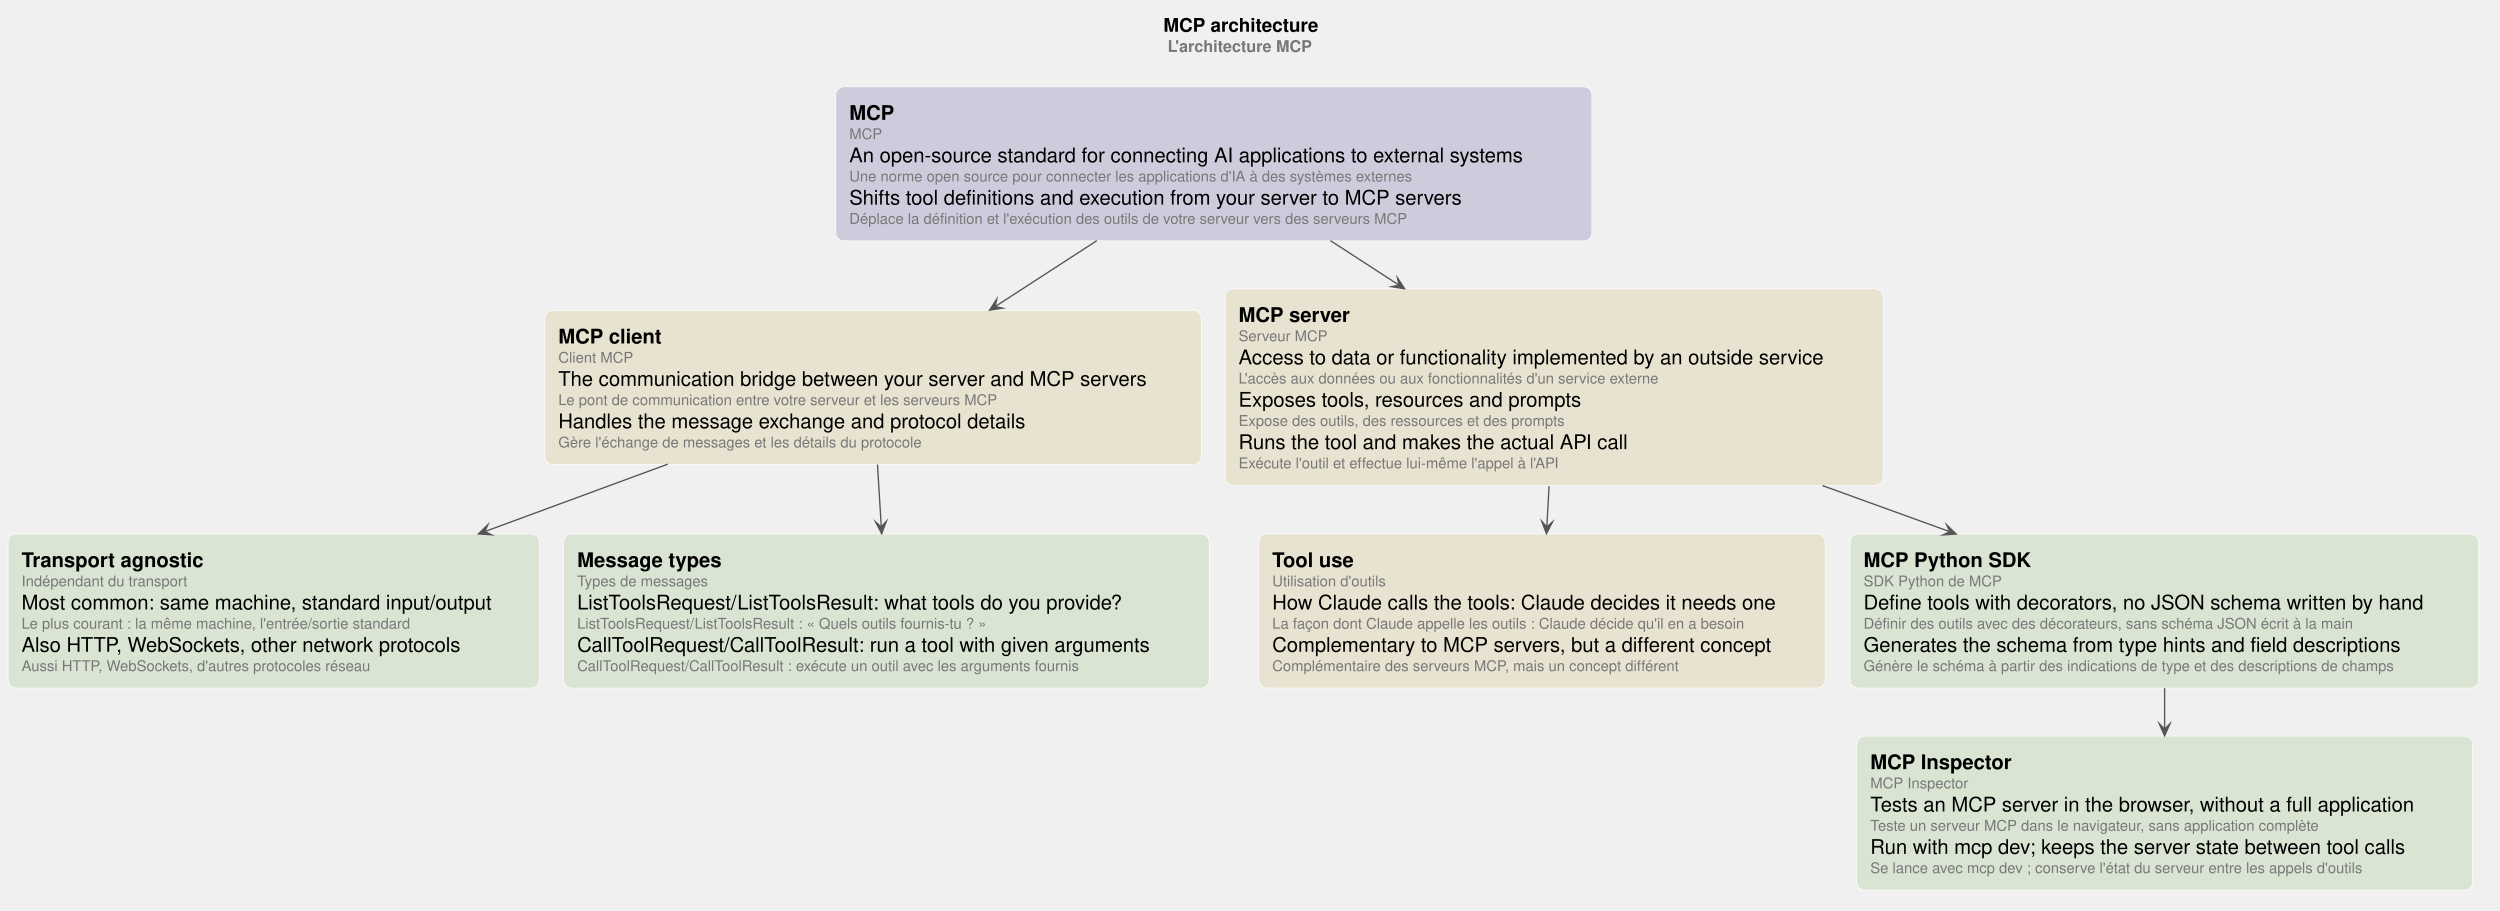
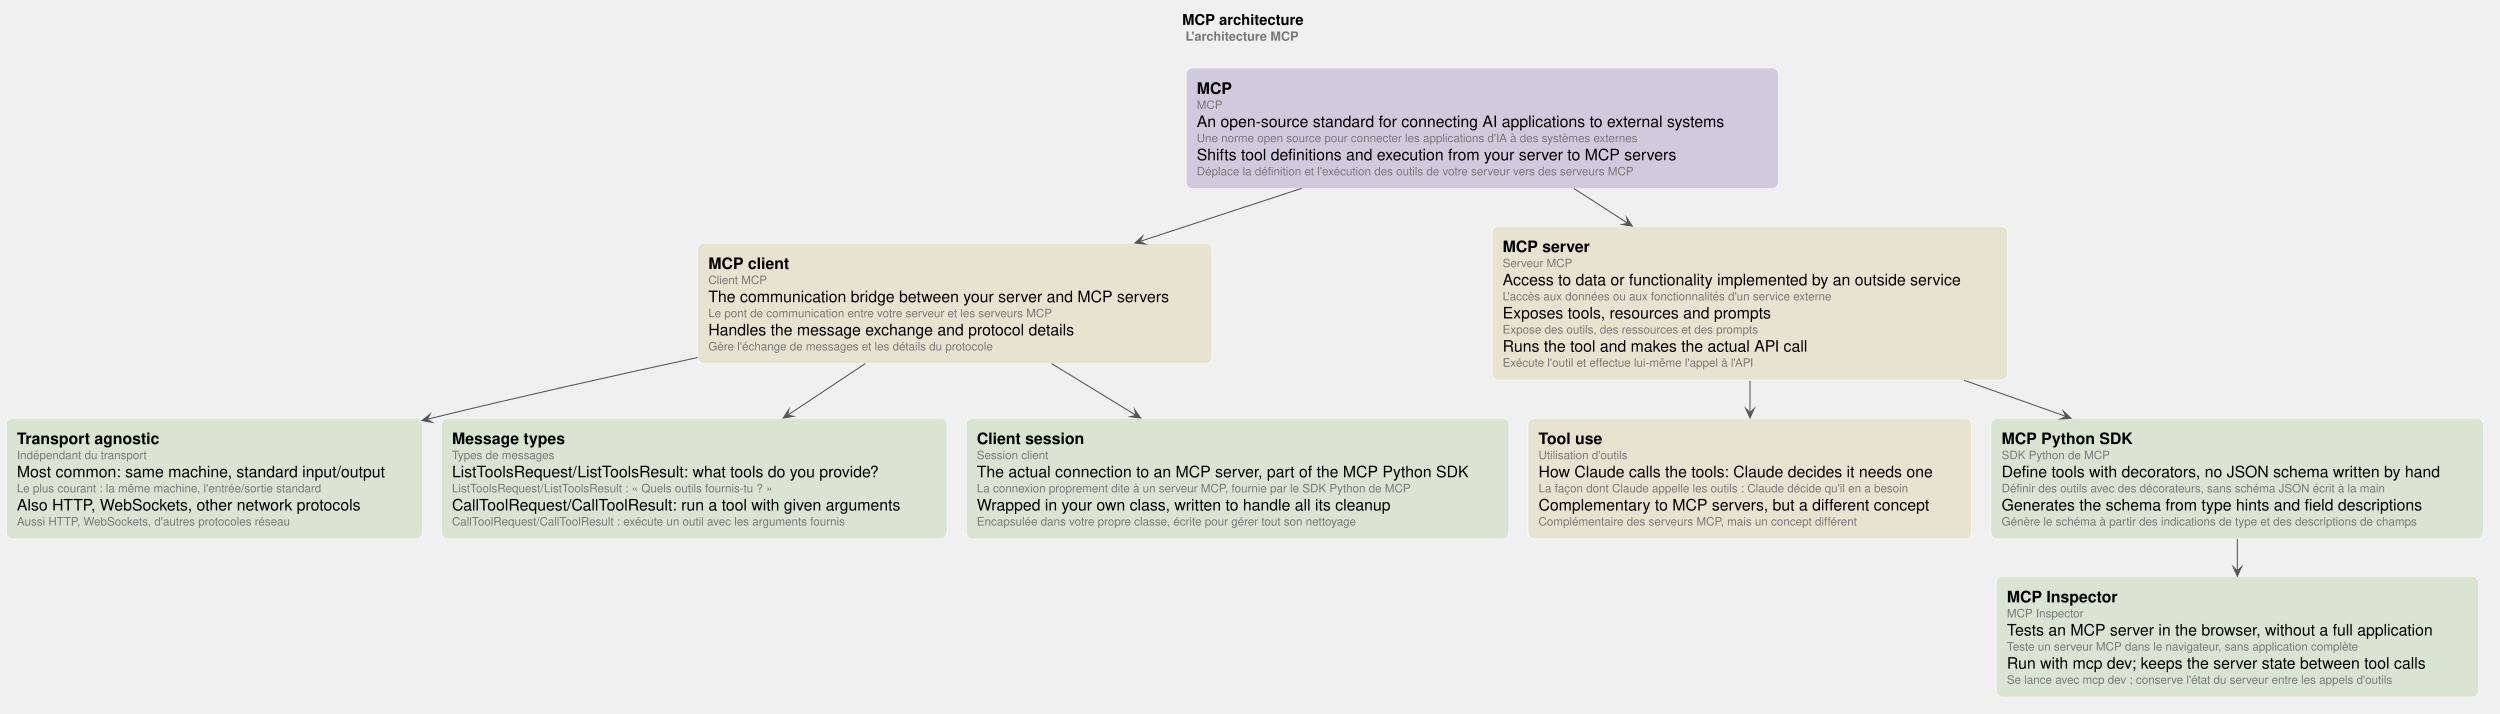
- <svg xmlns="http://www.w3.org/2000/svg" version="1.1" data-diagram-type="DESCRIPTION" style="width:1856px;height:676px;background:#FFFFFF;" width="1856px" height="676px" viewBox="0 0 1856 676" zoomAndPan="magnify" preserveAspectRatio="none" contentStyleType="text/css">
+ <svg xmlns="http://www.w3.org/2000/svg" version="1.1" data-diagram-type="DESCRIPTION" style="width:2370px;height:676px;background:#FFFFFF;" width="2370px" height="676px" viewBox="0 0 2370 676" zoomAndPan="magnify" preserveAspectRatio="none" contentStyleType="text/css">
  <defs />
  <g font-family="sans-serif" lengthAdjust="spacing">
    <g class="title" data-source-line="18">
-       <text x="863.678" y="23.563" fill="#000" font-size="14" textLength="122.145" font-weight="700" font-family="Helvetica">MCP architecture</text>
-       <text x="866.836" y="38.564" fill="#777" font-size="12" textLength="115.828" font-weight="700" font-family="Helvetica">L'architecture MCP</text>
+       <text x="1120.678" y="23.563" fill="#000" font-size="14" textLength="122.145" font-weight="700" font-family="Helvetica">MCP architecture</text>
+       <text x="1123.836" y="38.564" fill="#777" font-size="12" textLength="115.828" font-weight="700" font-family="Helvetica">L'architecture MCP</text>
    </g>
    <g class="entity" data-qualified-name="MCP" id="ent0001" data-source-line="20">
-       <rect x="620.5" y="64.459" width="561.318" height="114.377" fill="#CFCBDD" style="stroke:#FFF;stroke-width:0.5;" rx="6" ry="6" />
-       <text x="630.5" y="88.99" fill="#000" font-size="15" textLength="35.493" font-weight="700" font-family="Helvetica">MCP</text>
-       <text x="630.5" y="103.265" fill="#777" font-size="11" textLength="24.997" font-family="Helvetica">MCP</text>
-       <text x="630.5" y="120.449" fill="#000" font-size="15" textLength="541.318" font-family="Helvetica">An open-source standard for connecting AI applications to external systems</text>
-       <text x="630.5" y="134.724" fill="#777" font-size="11" textLength="449.072" font-family="Helvetica">Une norme open source pour connecter les applications d'IA à des systèmes externes</text>
-       <text x="630.5" y="151.908" fill="#000" font-size="15" textLength="491.067" font-family="Helvetica">Shifts tool definitions and execution from your server to MCP servers</text>
-       <text x="630.5" y="166.183" fill="#777" font-size="11" textLength="446.87" font-family="Helvetica">Déplace la définition et l'exécution des outils de votre serveur vers des serveurs MCP</text>
+       <rect x="1124.5" y="64.459" width="561.318" height="114.377" fill="#CFCBDD" style="stroke:#FFF;stroke-width:0.5;" rx="6" ry="6" />
+       <text x="1134.5" y="88.99" fill="#000" font-size="15" textLength="35.493" font-weight="700" font-family="Helvetica">MCP</text>
+       <text x="1134.5" y="103.265" fill="#777" font-size="11" textLength="24.997" font-family="Helvetica">MCP</text>
+       <text x="1134.5" y="120.449" fill="#000" font-size="15" textLength="541.318" font-family="Helvetica">An open-source standard for connecting AI applications to external systems</text>
+       <text x="1134.5" y="134.724" fill="#777" font-size="11" textLength="449.072" font-family="Helvetica">Une norme open source pour connecter les applications d'IA à des systèmes externes</text>
+       <text x="1134.5" y="151.908" fill="#000" font-size="15" textLength="491.067" font-family="Helvetica">Shifts tool definitions and execution from your server to MCP servers</text>
+       <text x="1134.5" y="166.183" fill="#777" font-size="11" textLength="446.87" font-family="Helvetica">Déplace la définition et l'exécution des outils de votre serveur vers des serveurs MCP</text>
    </g>
    <g class="entity" data-qualified-name="CL" id="ent0002" data-source-line="21">
-       <rect x="404.5" y="230.459" width="487.38" height="114.377" fill="#E8E2D0" style="stroke:#FFF;stroke-width:0.5;" rx="6" ry="6" />
-       <text x="414.5" y="254.99" fill="#000" font-size="15" textLength="81.372" font-weight="700" font-family="Helvetica">MCP client</text>
-       <text x="414.5" y="269.265" fill="#777" font-size="11" textLength="58.33" font-family="Helvetica">Client MCP</text>
-       <text x="414.5" y="286.449" fill="#000" font-size="15" textLength="467.38" font-family="Helvetica">The communication bridge between your server and MCP servers</text>
-       <text x="414.5" y="300.724" fill="#777" font-size="11" textLength="349.046" font-family="Helvetica">Le pont de communication entre votre serveur et les serveurs MCP</text>
-       <text x="414.5" y="317.908" fill="#000" font-size="15" textLength="372.766" font-family="Helvetica">Handles the message exchange and protocol details</text>
-       <text x="414.5" y="332.183" fill="#777" font-size="11" textLength="290.152" font-family="Helvetica">Gère l'échange de messages et les détails du protocole</text>
+       <rect x="661.5" y="230.459" width="487.38" height="114.377" fill="#E8E2D0" style="stroke:#FFF;stroke-width:0.5;" rx="6" ry="6" />
+       <text x="671.5" y="254.99" fill="#000" font-size="15" textLength="81.372" font-weight="700" font-family="Helvetica">MCP client</text>
+       <text x="671.5" y="269.265" fill="#777" font-size="11" textLength="58.33" font-family="Helvetica">Client MCP</text>
+       <text x="671.5" y="286.449" fill="#000" font-size="15" textLength="467.38" font-family="Helvetica">The communication bridge between your server and MCP servers</text>
+       <text x="671.5" y="300.724" fill="#777" font-size="11" textLength="349.046" font-family="Helvetica">Le pont de communication entre votre serveur et les serveurs MCP</text>
+       <text x="671.5" y="317.908" fill="#000" font-size="15" textLength="372.766" font-family="Helvetica">Handles the message exchange and protocol details</text>
+       <text x="671.5" y="332.183" fill="#777" font-size="11" textLength="290.152" font-family="Helvetica">Gère l'échange de messages et les détails du protocole</text>
    </g>
    <g class="entity" data-qualified-name="TA" id="ent0003" data-source-line="22">
      <rect x="6" y="396.459" width="394.414" height="114.377" fill="#D9E4D3" style="stroke:#FFF;stroke-width:0.5;" rx="6" ry="6" />
      <text x="16" y="420.99" fill="#000" font-size="15" textLength="141.958" font-weight="700" font-family="Helvetica">Transport agnostic</text>
      <text x="16" y="435.265" fill="#777" font-size="11" textLength="131.979" font-family="Helvetica">Indépendant du transport</text>
      <text x="16" y="452.449" fill="#000" font-size="15" textLength="374.414" font-family="Helvetica">Most common: same machine, standard input/output</text>
      <text x="16" y="466.724" fill="#777" font-size="11" textLength="309.934" font-family="Helvetica">Le plus courant : la même machine, l'entrée/sortie standard</text>
      <text x="16" y="483.908" fill="#000" font-size="15" textLength="353.086" font-family="Helvetica">Also HTTP, WebSockets, other network protocols</text>
      <text x="16" y="498.183" fill="#777" font-size="11" textLength="279.281" font-family="Helvetica">Aussi HTTP, WebSockets, d'autres protocoles réseau</text>
    </g>
    <g class="entity" data-qualified-name="MT" id="ent0004" data-source-line="23">
      <rect x="418.5" y="396.459" width="479.265" height="114.377" fill="#D9E4D3" style="stroke:#FFF;stroke-width:0.5;" rx="6" ry="6" />
      <text x="428.5" y="420.99" fill="#000" font-size="15" textLength="113.525" font-weight="700" font-family="Helvetica">Message types</text>
      <text x="428.5" y="435.265" fill="#777" font-size="11" textLength="104.376" font-family="Helvetica">Types de messages</text>
      <text x="428.5" y="452.449" fill="#000" font-size="15" textLength="437.761" font-family="Helvetica">ListToolsRequest/ListToolsResult: what tools do you provide?</text>
      <text x="428.5" y="466.724" fill="#777" font-size="11" textLength="326.847" font-family="Helvetica">ListToolsRequest/ListToolsResult : « Quels outils fournis-tu ? »</text>
      <text x="428.5" y="483.908" fill="#000" font-size="15" textLength="459.265" font-family="Helvetica">CallToolRequest/CallToolResult: run a tool with given arguments</text>
      <text x="428.5" y="498.183" fill="#777" font-size="11" textLength="403.181" font-family="Helvetica">CallToolRequest/CallToolResult : exécute un outil avec les arguments fournis</text>
    </g>
    <g class="entity" data-qualified-name="SV" id="ent0005" data-source-line="24">
-       <rect x="909.5" y="214.459" width="488.545" height="145.836" fill="#E8E2D0" style="stroke:#FFF;stroke-width:0.5;" rx="6" ry="6" />
-       <text x="919.5" y="238.99" fill="#000" font-size="15" textLength="87.656" font-weight="700" font-family="Helvetica">MCP server</text>
-       <text x="919.5" y="253.265" fill="#777" font-size="11" textLength="68.943" font-family="Helvetica">Serveur MCP</text>
-       <text x="919.5" y="270.449" fill="#000" font-size="15" textLength="468.545" font-family="Helvetica">Access to data or functionality implemented by an outside service</text>
-       <text x="919.5" y="284.724" fill="#777" font-size="11" textLength="338.083" font-family="Helvetica">L'accès aux données ou aux fonctionnalités d'un service externe</text>
-       <text x="919.5" y="301.908" fill="#000" font-size="15" textLength="272.6" font-family="Helvetica">Exposes tools, resources and prompts</text>
-       <text x="919.5" y="316.183" fill="#777" font-size="11" textLength="259.225" font-family="Helvetica">Expose des outils, des ressources et des prompts</text>
-       <text x="919.5" y="333.367" fill="#000" font-size="15" textLength="306.584" font-family="Helvetica">Runs the tool and makes the actual API call</text>
-       <text x="919.5" y="347.642" fill="#777" font-size="11" textLength="260.831" font-family="Helvetica">Exécute l'outil et effectue lui-même l'appel à l'API</text>
+       <rect x="1414.5" y="214.459" width="488.545" height="145.836" fill="#E8E2D0" style="stroke:#FFF;stroke-width:0.5;" rx="6" ry="6" />
+       <text x="1424.5" y="238.99" fill="#000" font-size="15" textLength="87.656" font-weight="700" font-family="Helvetica">MCP server</text>
+       <text x="1424.5" y="253.265" fill="#777" font-size="11" textLength="68.943" font-family="Helvetica">Serveur MCP</text>
+       <text x="1424.5" y="270.449" fill="#000" font-size="15" textLength="468.545" font-family="Helvetica">Access to data or functionality implemented by an outside service</text>
+       <text x="1424.5" y="284.724" fill="#777" font-size="11" textLength="338.083" font-family="Helvetica">L'accès aux données ou aux fonctionnalités d'un service externe</text>
+       <text x="1424.5" y="301.908" fill="#000" font-size="15" textLength="272.6" font-family="Helvetica">Exposes tools, resources and prompts</text>
+       <text x="1424.5" y="316.183" fill="#777" font-size="11" textLength="259.225" font-family="Helvetica">Expose des outils, des ressources et des prompts</text>
+       <text x="1424.5" y="333.367" fill="#000" font-size="15" textLength="306.584" font-family="Helvetica">Runs the tool and makes the actual API call</text>
+       <text x="1424.5" y="347.642" fill="#777" font-size="11" textLength="260.831" font-family="Helvetica">Exécute l'outil et effectue lui-même l'appel à l'API</text>
    </g>
    <g class="entity" data-qualified-name="TU" id="ent0006" data-source-line="25">
-       <rect x="934.5" y="396.459" width="420.54" height="114.377" fill="#E8E2D0" style="stroke:#FFF;stroke-width:0.5;" rx="6" ry="6" />
-       <text x="944.5" y="420.99" fill="#000" font-size="15" textLength="64.834" font-weight="700" font-family="Helvetica">Tool use</text>
-       <text x="944.5" y="435.265" fill="#777" font-size="11" textLength="92.807" font-family="Helvetica">Utilisation d'outils</text>
-       <text x="944.5" y="452.449" fill="#000" font-size="15" textLength="400.54" font-family="Helvetica">How Claude calls the tools: Claude decides it needs one</text>
-       <text x="944.5" y="466.724" fill="#777" font-size="11" textLength="375.885" font-family="Helvetica">La façon dont Claude appelle les outils : Claude décide qu'il en a besoin</text>
-       <text x="944.5" y="483.908" fill="#000" font-size="15" textLength="398.24" font-family="Helvetica">Complementary to MCP servers, but a different concept</text>
-       <text x="944.5" y="498.183" fill="#777" font-size="11" textLength="324.473" font-family="Helvetica">Complémentaire des serveurs MCP, mais un concept différent</text>
+       <rect x="1448.5" y="396.459" width="420.54" height="114.377" fill="#E8E2D0" style="stroke:#FFF;stroke-width:0.5;" rx="6" ry="6" />
+       <text x="1458.5" y="420.99" fill="#000" font-size="15" textLength="64.834" font-weight="700" font-family="Helvetica">Tool use</text>
+       <text x="1458.5" y="435.265" fill="#777" font-size="11" textLength="92.807" font-family="Helvetica">Utilisation d'outils</text>
+       <text x="1458.5" y="452.449" fill="#000" font-size="15" textLength="400.54" font-family="Helvetica">How Claude calls the tools: Claude decides it needs one</text>
+       <text x="1458.5" y="466.724" fill="#777" font-size="11" textLength="375.885" font-family="Helvetica">La façon dont Claude appelle les outils : Claude décide qu'il en a besoin</text>
+       <text x="1458.5" y="483.908" fill="#000" font-size="15" textLength="398.24" font-family="Helvetica">Complementary to MCP servers, but a different concept</text>
+       <text x="1458.5" y="498.183" fill="#777" font-size="11" textLength="324.473" font-family="Helvetica">Complémentaire des serveurs MCP, mais un concept différent</text>
    </g>
    <g class="entity" data-qualified-name="SDK" id="ent0007" data-source-line="26">
-       <rect x="1373.5" y="396.459" width="466.719" height="114.377" fill="#D9E4D3" style="stroke:#FFF;stroke-width:0.5;" rx="6" ry="6" />
-       <text x="1383.5" y="420.99" fill="#000" font-size="15" textLength="128.32" font-weight="700" font-family="Helvetica">MCP Python SDK</text>
-       <text x="1383.5" y="435.265" fill="#777" font-size="11" textLength="106.219" font-family="Helvetica">SDK Python de MCP</text>
-       <text x="1383.5" y="452.449" fill="#000" font-size="15" textLength="446.719" font-family="Helvetica">Define tools with decorators, no JSON schema written by hand</text>
-       <text x="1383.5" y="466.724" fill="#777" font-size="11" textLength="387.261" font-family="Helvetica">Définir des outils avec des décorateurs, sans schéma JSON écrit à la main</text>
-       <text x="1383.5" y="483.908" fill="#000" font-size="15" textLength="428.818" font-family="Helvetica">Generates the schema from type hints and field descriptions</text>
-       <text x="1383.5" y="498.183" fill="#777" font-size="11" textLength="420.621" font-family="Helvetica">Génère le schéma à partir des indications de type et des descriptions de champs</text>
+       <rect x="1887.5" y="396.459" width="466.719" height="114.377" fill="#D9E4D3" style="stroke:#FFF;stroke-width:0.5;" rx="6" ry="6" />
+       <text x="1897.5" y="420.99" fill="#000" font-size="15" textLength="128.32" font-weight="700" font-family="Helvetica">MCP Python SDK</text>
+       <text x="1897.5" y="435.265" fill="#777" font-size="11" textLength="106.219" font-family="Helvetica">SDK Python de MCP</text>
+       <text x="1897.5" y="452.449" fill="#000" font-size="15" textLength="446.719" font-family="Helvetica">Define tools with decorators, no JSON schema written by hand</text>
+       <text x="1897.5" y="466.724" fill="#777" font-size="11" textLength="387.261" font-family="Helvetica">Définir des outils avec des décorateurs, sans schéma JSON écrit à la main</text>
+       <text x="1897.5" y="483.908" fill="#000" font-size="15" textLength="428.818" font-family="Helvetica">Generates the schema from type hints and field descriptions</text>
+       <text x="1897.5" y="498.183" fill="#777" font-size="11" textLength="420.621" font-family="Helvetica">Génère le schéma à partir des indications de type et des descriptions de champs</text>
    </g>
-     <g class="entity" data-qualified-name="INS" id="ent0008" data-source-line="27">
-       <rect x="1378.5" y="546.459" width="457.117" height="114.377" fill="#D9E4D3" style="stroke:#FFF;stroke-width:0.5;" rx="6" ry="6" />
-       <text x="1388.5" y="570.99" fill="#000" font-size="15" textLength="110.786" font-weight="700" font-family="Helvetica">MCP Inspector</text>
-       <text x="1388.5" y="585.265" fill="#777" font-size="11" textLength="77.118" font-family="Helvetica">MCP Inspector</text>
-       <text x="1388.5" y="602.449" fill="#000" font-size="15" textLength="437.117" font-family="Helvetica">Tests an MCP server in the browser, without a full application</text>
-       <text x="1388.5" y="616.724" fill="#777" font-size="11" textLength="357.86" font-family="Helvetica">Teste un serveur MCP dans le navigateur, sans application complète</text>
-       <text x="1388.5" y="633.908" fill="#000" font-size="15" textLength="428.079" font-family="Helvetica">Run with mcp dev; keeps the server state between tool calls</text>
-       <text x="1388.5" y="648.183" fill="#777" font-size="11" textLength="395.184" font-family="Helvetica">Se lance avec mcp dev ; conserve l'état du serveur entre les appels d'outils</text>
+     <g class="entity" data-qualified-name="CS" id="ent0008" data-source-line="27">
+       <rect x="916" y="396.459" width="514.458" height="114.377" fill="#D9E4D3" style="stroke:#FFF;stroke-width:0.5;" rx="6" ry="6" />
+       <text x="926" y="420.99" fill="#000" font-size="15" textLength="105.535" font-weight="700" font-family="Helvetica">Client session</text>
+       <text x="926" y="435.265" fill="#777" font-size="11" textLength="72.424" font-family="Helvetica">Session client</text>
+       <text x="926" y="452.449" fill="#000" font-size="15" textLength="494.458" font-family="Helvetica">The actual connection to an MCP server, part of the MCP Python SDK</text>
+       <text x="926" y="466.724" fill="#777" font-size="11" textLength="437.352" font-family="Helvetica">La connexion proprement dite à un serveur MCP, fournie par le SDK Python de MCP</text>
+       <text x="926" y="483.908" fill="#000" font-size="15" textLength="424.204" font-family="Helvetica">Wrapped in your own class, written to handle all its cleanup</text>
+       <text x="926" y="498.183" fill="#777" font-size="11" textLength="387.771" font-family="Helvetica">Encapsulée dans votre propre classe, écrite pour gérer tout son nettoyage</text>
    </g>
-     <g class="link" data-entity-1="ent0001" data-entity-2="ent0002" id="lnk9" data-link-type="dependency">
-       <polygon points="734.601,230.322,744.329,228.783,738.797,227.603,739.977,222.07,734.601,230.322" fill="#555" style="stroke:#555;stroke-width:1;stroke-linejoin:miter;stroke-miterlimit:10;" />
-       <path d="M814.286,178.669 C788.538,195.359 764.537,210.917 738.797,227.603" style="stroke:#555;stroke-width:1;" fill="none" />
+     <g class="entity" data-qualified-name="INS" id="ent0009" data-source-line="28">
+       <rect x="1892.5" y="546.459" width="457.117" height="114.377" fill="#D9E4D3" style="stroke:#FFF;stroke-width:0.5;" rx="6" ry="6" />
+       <text x="1902.5" y="570.99" fill="#000" font-size="15" textLength="110.786" font-weight="700" font-family="Helvetica">MCP Inspector</text>
+       <text x="1902.5" y="585.265" fill="#777" font-size="11" textLength="77.118" font-family="Helvetica">MCP Inspector</text>
+       <text x="1902.5" y="602.449" fill="#000" font-size="15" textLength="437.117" font-family="Helvetica">Tests an MCP server in the browser, without a full application</text>
+       <text x="1902.5" y="616.724" fill="#777" font-size="11" textLength="357.86" font-family="Helvetica">Teste un serveur MCP dans le navigateur, sans application complète</text>
+       <text x="1902.5" y="633.908" fill="#000" font-size="15" textLength="428.079" font-family="Helvetica">Run with mcp dev; keeps the server state between tool calls</text>
+       <text x="1902.5" y="648.183" fill="#777" font-size="11" textLength="395.184" font-family="Helvetica">Se lance avec mcp dev ; conserve l'état du serveur entre les appels d'outils</text>
    </g>
-     <g class="link" data-entity-1="ent0001" data-entity-2="ent0005" id="lnk10" data-link-type="dependency">
-       <polygon points="1042.809,214.383,1037.433,206.131,1038.613,211.663,1033.081,212.844,1042.809,214.383" fill="#555" style="stroke:#555;stroke-width:1;stroke-linejoin:miter;stroke-miterlimit:10;" />
-       <path d="M987.714,178.669 C1005.452,190.167 1020.155,199.698 1038.613,211.663" style="stroke:#555;stroke-width:1;" fill="none" />
+     <g class="link" data-entity-1="ent0001" data-entity-2="ent0002" id="lnk10" data-link-type="dependency">
+       <polygon points="1075.951,230.387,1085.749,231.383,1080.702,228.829,1083.256,223.781,1075.951,230.387" fill="#555" style="stroke:#555;stroke-width:1;stroke-linejoin:miter;stroke-miterlimit:10;" />
+       <path d="M1233.977,178.554 C1182.932,195.297 1131.742,212.088 1080.702,228.829" style="stroke:#555;stroke-width:1;" fill="none" />
    </g>
-     <g class="link" data-entity-1="ent0002" data-entity-2="ent0003" id="lnk11" data-link-type="dependency">
-       <polygon points="355.146,396.387,364.974,397.028,359.838,394.658,362.208,389.522,355.146,396.387" fill="#555" style="stroke:#555;stroke-width:1;stroke-linejoin:miter;stroke-miterlimit:10;" />
-       <path d="M495.79,344.554 C450.36,361.297 405.264,377.917 359.838,394.658" style="stroke:#555;stroke-width:1;" fill="none" />
+     <g class="link" data-entity-1="ent0001" data-entity-2="ent0005" id="lnk11" data-link-type="dependency">
+       <polygon points="1547.37,214.383,1541.978,206.14,1543.169,211.67,1537.639,212.861,1547.37,214.383" fill="#555" style="stroke:#555;stroke-width:1;stroke-linejoin:miter;stroke-miterlimit:10;" />
+       <path d="M1492.057,178.669 C1509.865,190.167 1524.638,199.706 1543.169,211.67" style="stroke:#555;stroke-width:1;" fill="none" />
    </g>
-     <g class="link" data-entity-1="ent0002" data-entity-2="ent0004" id="lnk12" data-link-type="dependency">
-       <polygon points="654.569,396.193,658.014,386.967,654.265,391.203,650.029,387.454,654.569,396.193" fill="#555" style="stroke:#555;stroke-width:1;stroke-linejoin:miter;stroke-miterlimit:10;" />
-       <path d="M651.441,344.898 C652.453,361.484 653.254,374.628 654.265,391.203" style="stroke:#555;stroke-width:1;" fill="none" />
+     <g class="link" data-entity-1="ent0002" data-entity-2="ent0003" id="lnk12" data-link-type="dependency">
+       <polygon points="400.027,398.671,409.726,400.384,404.879,397.466,407.797,392.62,400.027,398.671" fill="#555" style="stroke:#555;stroke-width:1;stroke-linejoin:miter;stroke-miterlimit:10;" />
+       <path d="M661.296,338.933 C580.77,356.3 490.859,376.434 409,396.459 C406.03,397.186 407.89,396.718 404.879,397.466" style="stroke:#555;stroke-width:1;" fill="none" />
    </g>
-     <g class="link" data-entity-1="ent0005" data-entity-2="ent0006" id="lnk13" data-link-type="dependency">
-       <polygon points="1148.087,396.199,1152.575,387.431,1148.361,391.206,1144.587,386.993,1148.087,396.199" fill="#555" style="stroke:#555;stroke-width:1;stroke-linejoin:miter;stroke-miterlimit:10;" />
-       <path d="M1150.026,360.869 C1149.376,372.711 1148.986,379.83 1148.361,391.206" style="stroke:#555;stroke-width:1;" fill="none" />
+     <g class="link" data-entity-1="ent0002" data-entity-2="ent0004" id="lnk13" data-link-type="dependency">
+       <polygon points="742.547,396.322,752.258,394.676,746.713,393.557,747.832,388.012,742.547,396.322" fill="#555" style="stroke:#555;stroke-width:1;stroke-linejoin:miter;stroke-miterlimit:10;" />
+       <path d="M820.342,344.669 C795.205,361.359 771.843,376.871 746.713,393.557" style="stroke:#555;stroke-width:1;" fill="none" />
    </g>
-     <g class="link" data-entity-1="ent0005" data-entity-2="ent0007" id="lnk14" data-link-type="dependency">
-       <polygon points="1452.274,396.443,1445.173,389.618,1447.572,394.741,1442.45,397.141,1452.274,396.443" fill="#555" style="stroke:#555;stroke-width:1;stroke-linejoin:miter;stroke-miterlimit:10;" />
-       <path d="M1353.022,360.511 C1386.279,372.551 1415.636,383.179 1447.572,394.741" style="stroke:#555;stroke-width:1;" fill="none" />
+     <g class="link" data-entity-1="ent0005" data-entity-2="ent0006" id="lnk14" data-link-type="dependency">
+       <polygon points="1659,396.199,1663,387.199,1659,391.199,1655,387.199,1659,396.199" fill="#555" style="stroke:#555;stroke-width:1;stroke-linejoin:miter;stroke-miterlimit:10;" />
+       <path d="M1659,360.869 C1659,372.711 1659,379.822 1659,391.199" style="stroke:#555;stroke-width:1;" fill="none" />
    </g>
-     <g class="link" data-entity-1="ent0007" data-entity-2="ent0008" id="lnk15" data-link-type="dependency">
-       <polygon points="1607,546.241,1611,537.241,1607,541.241,1603,537.241,1607,546.241" fill="#555" style="stroke:#555;stroke-width:1;stroke-linejoin:miter;stroke-miterlimit:10;" />
-       <path d="M1607,510.834 C1607,522.433 1607,529.647 1607,541.241" style="stroke:#555;stroke-width:1;" fill="none" />
+     <g class="link" data-entity-1="ent0005" data-entity-2="ent0007" id="lnk15" data-link-type="dependency">
+       <polygon points="1963.2,396.443,1956.056,389.663,1958.488,394.771,1953.38,397.202,1963.2,396.443" fill="#555" style="stroke:#555;stroke-width:1;stroke-linejoin:miter;stroke-miterlimit:10;" />
+       <path d="M1861.976,360.511 C1895.894,372.551 1925.917,383.209 1958.488,394.771" style="stroke:#555;stroke-width:1;" fill="none" />
+     </g>
+     <g class="link" data-entity-1="ent0007" data-entity-2="ent0009" id="lnk16" data-link-type="dependency">
+       <polygon points="2121,546.241,2125,537.241,2121,541.241,2117,537.241,2121,546.241" fill="#555" style="stroke:#555;stroke-width:1;stroke-linejoin:miter;stroke-miterlimit:10;" />
+       <path d="M2121,510.834 C2121,522.433 2121,529.647 2121,541.241" style="stroke:#555;stroke-width:1;" fill="none" />
+     </g>
+     <g class="link" data-entity-1="ent0002" data-entity-2="ent0008" id="lnk17" data-link-type="dependency">
+       <polygon points="1081.265,396.322,1075.676,388.213,1077,393.713,1071.5,395.037,1081.265,396.322" fill="#555" style="stroke:#555;stroke-width:1;stroke-linejoin:miter;stroke-miterlimit:10;" />
+       <path d="M996.855,344.669 C1024.13,361.359 1049.733,377.027 1077,393.713" style="stroke:#555;stroke-width:1;" fill="none" />
    </g>
  </g>
</svg>
